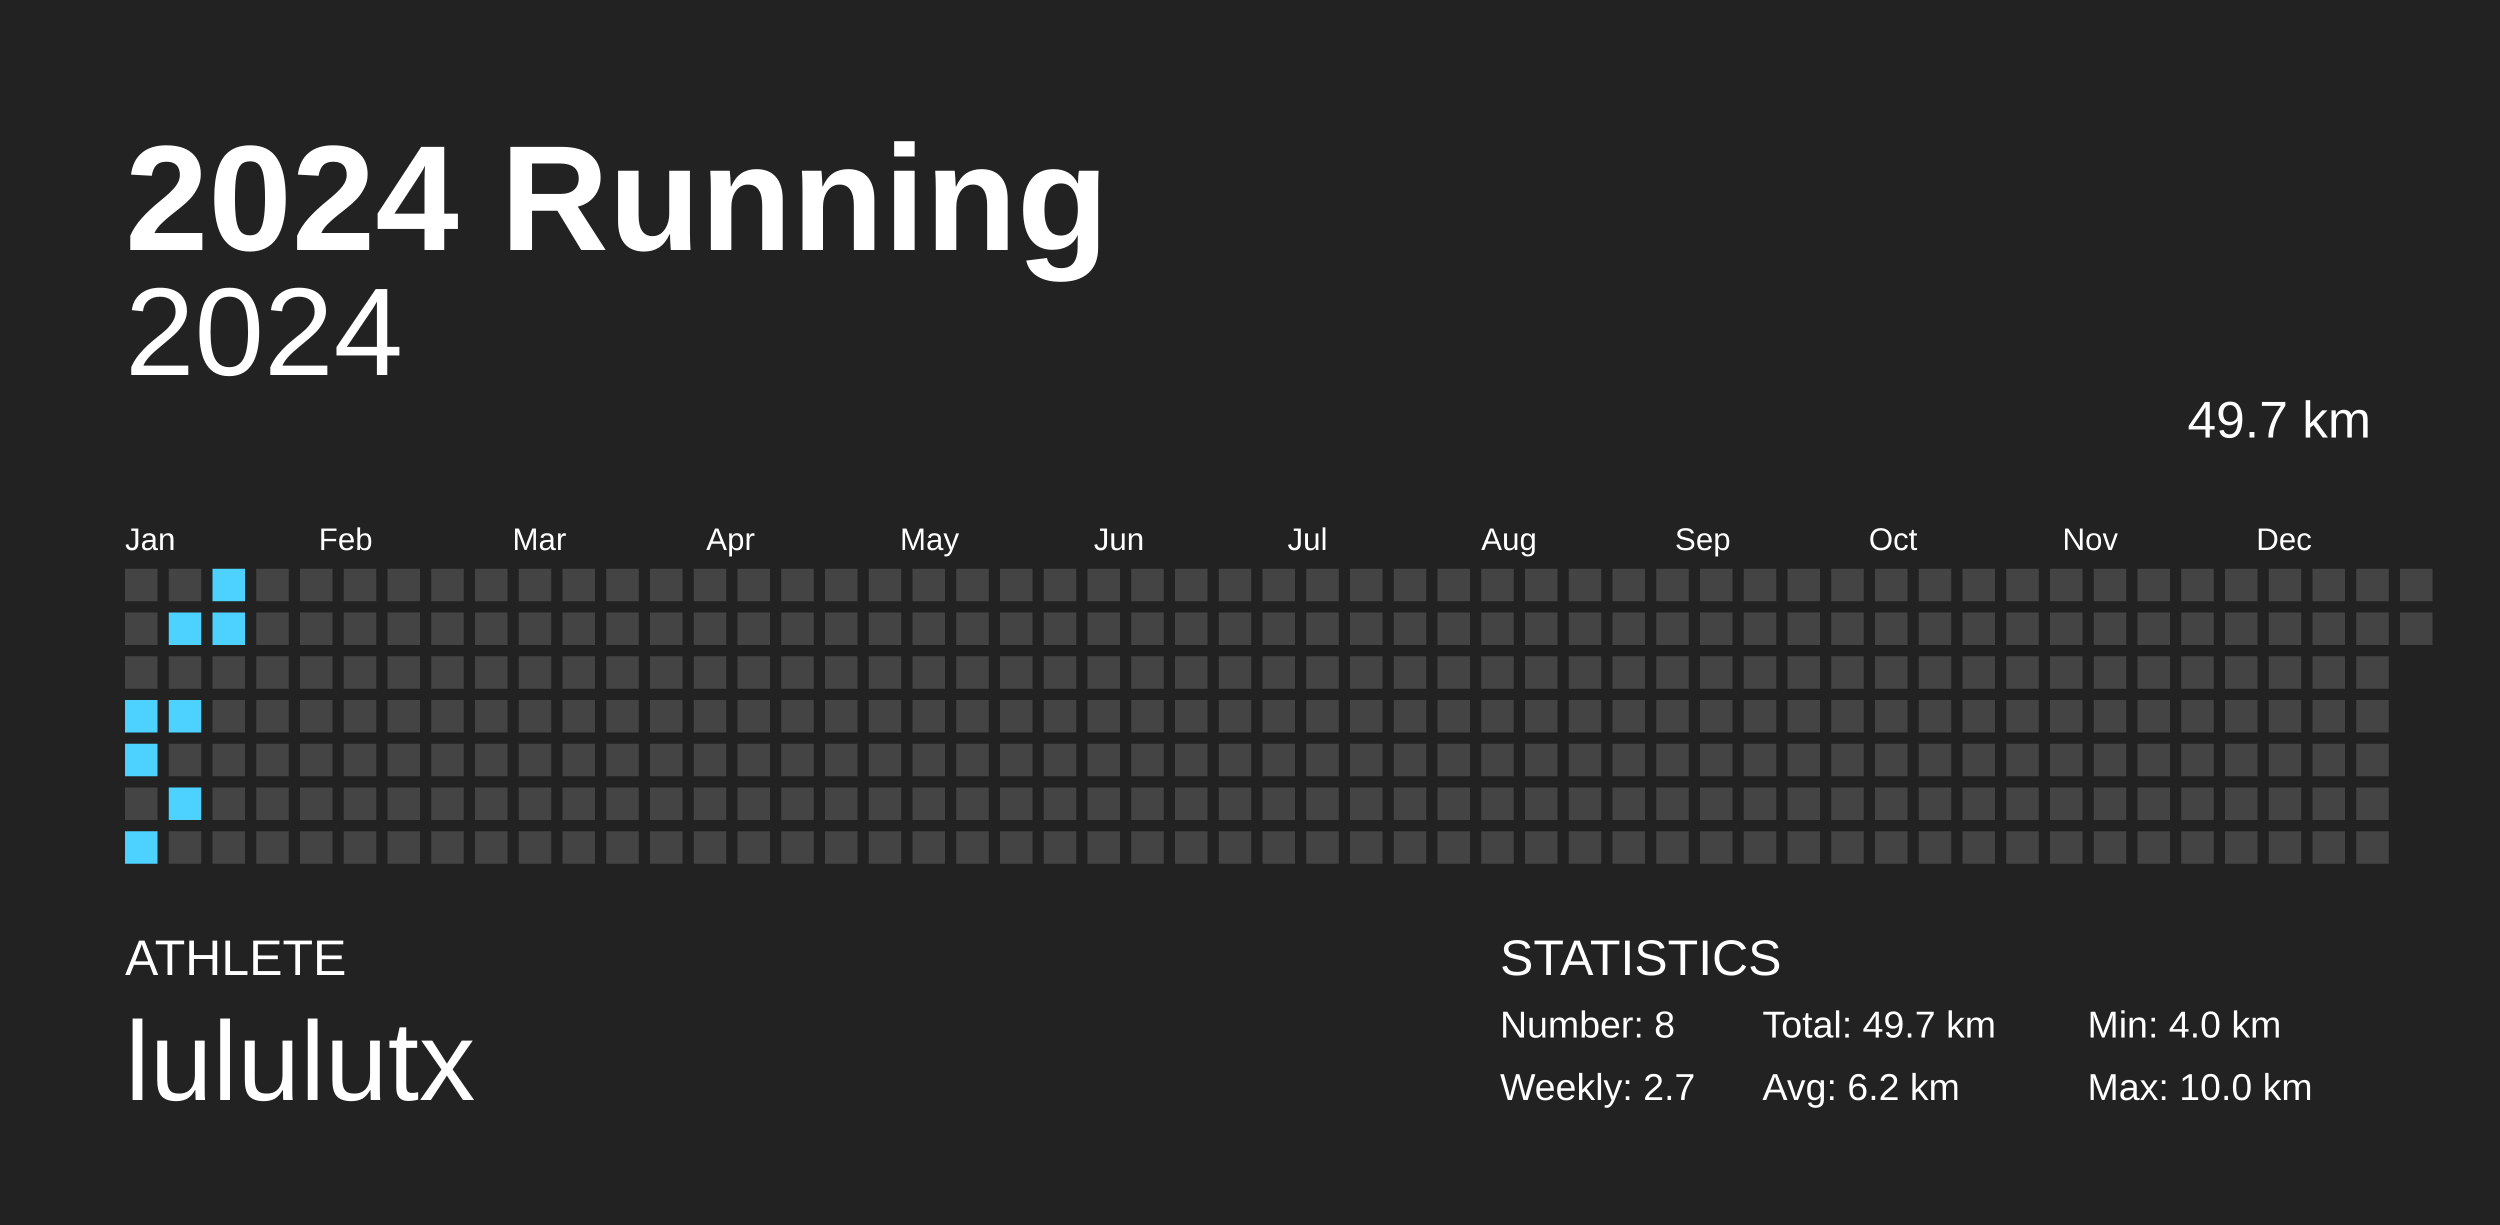
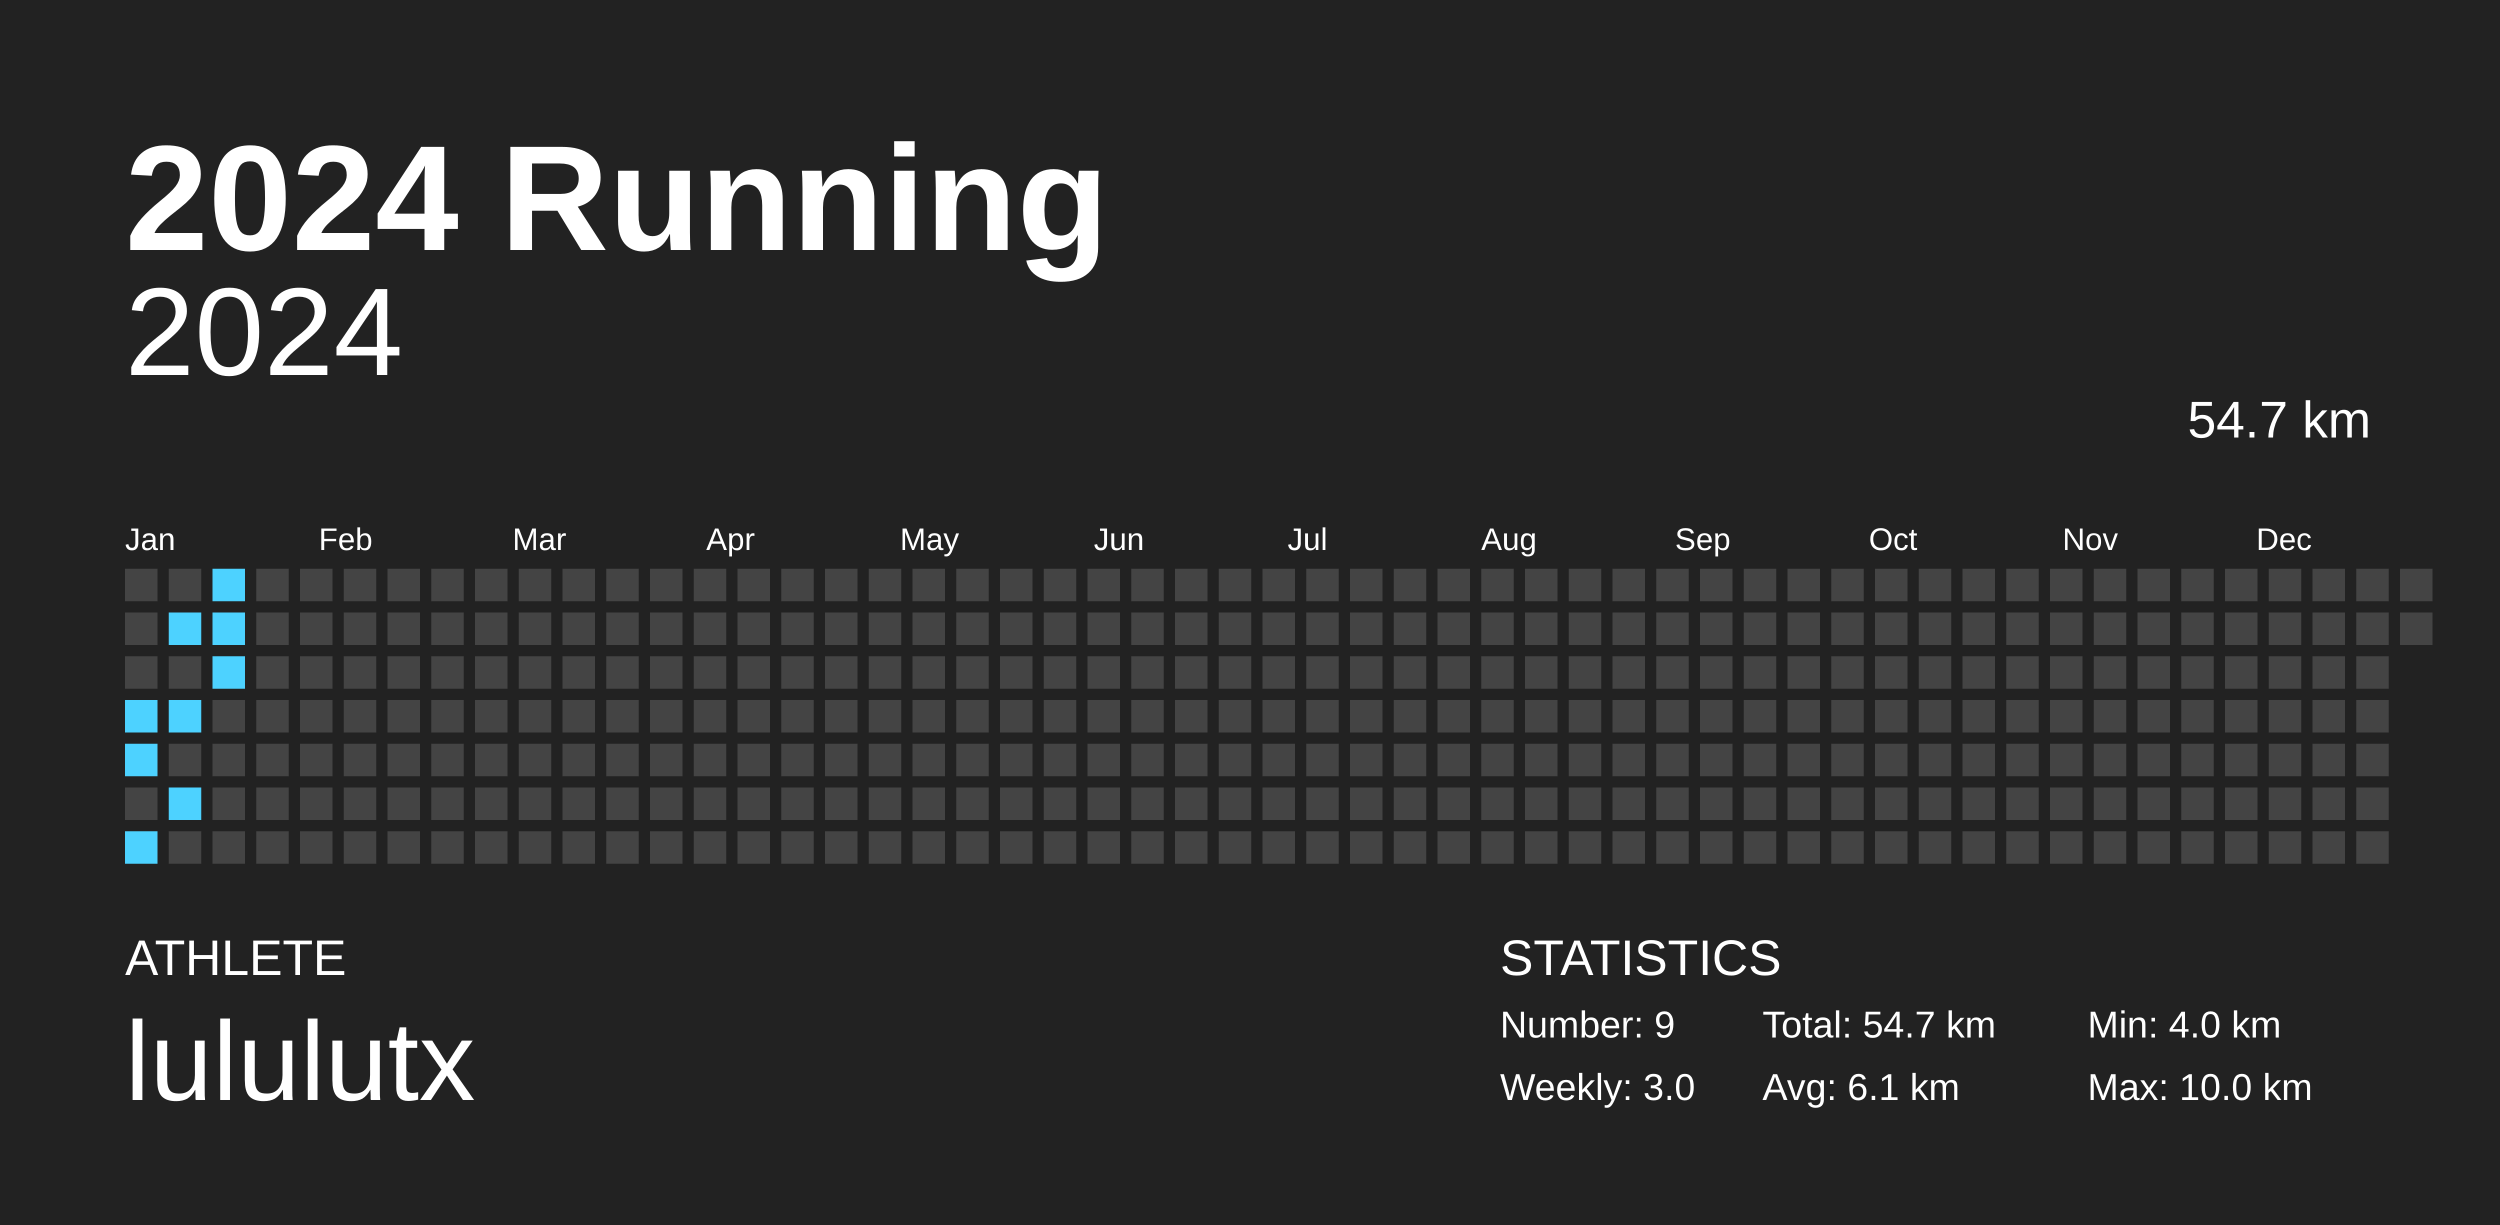
<svg xmlns="http://www.w3.org/2000/svg" baseProfile="full" height="98mm" version="1.1" viewBox="0,0,200,98" width="200mm">
  <defs />
  <rect fill="#222222" height="98" width="200" x="0" y="0" />
  <text fill="#FFFFFF" style="font-size:12px; font-family:Arial; font-weight:bold;" x="10" y="20">2024 Running</text>
  <text fill="#FFFFFF" style="font-size:4px; font-family:Arial" x="10" y="78">ATHLETE</text>
  <text fill="#FFFFFF" style="font-size:9px; font-family:Arial" x="10" y="88">lululutx</text>
  <text fill="#FFFFFF" style="font-size:4px; font-family:Arial" x="120" y="78">STATISTICS</text>
-   <text fill="#FFFFFF" style="font-size:3px; font-family:Arial" x="120" y="83">Number: 8</text>
-   <text fill="#FFFFFF" style="font-size:3px; font-family:Arial" x="120" y="88">Weekly: 2.7</text>
-   <text fill="#FFFFFF" style="font-size:3px; font-family:Arial" x="141" y="83">Total: 49.7 km</text>
-   <text fill="#FFFFFF" style="font-size:3px; font-family:Arial" x="141" y="88">Avg: 6.2 km</text>
+   <text fill="#FFFFFF" style="font-size:3px; font-family:Arial" x="120" y="83">Number: 9</text>
+   <text fill="#FFFFFF" style="font-size:3px; font-family:Arial" x="120" y="88">Weekly: 3.0</text>
+   <text fill="#FFFFFF" style="font-size:3px; font-family:Arial" x="141" y="83">Total: 54.7 km</text>
+   <text fill="#FFFFFF" style="font-size:3px; font-family:Arial" x="141" y="88">Avg: 6.1 km</text>
  <text fill="#FFFFFF" style="font-size:3px; font-family:Arial" x="167" y="83">Min: 4.0 km</text>
  <text fill="#FFFFFF" style="font-size:3px; font-family:Arial" x="167" y="88">Max: 10.0 km</text>
  <text alignment-baseline="hanging" fill="#FFFFFF" style="font-size:10.0px; font-family:Arial;" x="10" y="30">2024</text>
-   <text alignment-baseline="hanging" fill="#FFFFFF" style="font-size:4.125px; font-family:Arial;" x="175" y="35">49.7 km</text>
+   <text alignment-baseline="hanging" fill="#FFFFFF" style="font-size:4.125px; font-family:Arial;" x="175" y="35">54.7 km</text>
  <text fill="#FFFFFF" style="font-size:2.5px; font-family:Arial" x="10.0" y="44">Jan</text>
  <text fill="#FFFFFF" style="font-size:2.5px; font-family:Arial" x="25.5" y="44">Feb</text>
  <text fill="#FFFFFF" style="font-size:2.5px; font-family:Arial" x="41.0" y="44">Mar</text>
  <text fill="#FFFFFF" style="font-size:2.5px; font-family:Arial" x="56.5" y="44">Apr</text>
  <text fill="#FFFFFF" style="font-size:2.5px; font-family:Arial" x="72.0" y="44">May</text>
  <text fill="#FFFFFF" style="font-size:2.5px; font-family:Arial" x="87.5" y="44">Jun</text>
  <text fill="#FFFFFF" style="font-size:2.5px; font-family:Arial" x="103.0" y="44">Jul</text>
  <text fill="#FFFFFF" style="font-size:2.5px; font-family:Arial" x="118.5" y="44">Aug</text>
  <text fill="#FFFFFF" style="font-size:2.5px; font-family:Arial" x="134.0" y="44">Sep</text>
  <text fill="#FFFFFF" style="font-size:2.5px; font-family:Arial" x="149.5" y="44">Oct</text>
  <text fill="#FFFFFF" style="font-size:2.5px; font-family:Arial" x="165.0" y="44">Nov</text>
  <text fill="#FFFFFF" style="font-size:2.5px; font-family:Arial" x="180.5" y="44">Dec</text>
  <rect fill="#444444" height="2.6" width="2.6" x="10.0" y="45.5" />
  <rect fill="#444444" height="2.6" width="2.6" x="10.0" y="49.0" />
  <rect fill="#444444" height="2.6" width="2.6" x="10.0" y="52.5" />
  <rect fill="#4dd2ff" height="2.6" width="2.6" x="10.0" y="56.0" />
  <rect fill="#4dd2ff" height="2.6" width="2.6" x="10.0" y="59.5" />
  <rect fill="#444444" height="2.6" width="2.6" x="10.0" y="63.0" />
  <rect fill="#4dd2ff" height="2.6" width="2.6" x="10.0" y="66.5" />
  <rect fill="#444444" height="2.6" width="2.6" x="13.5" y="45.5" />
  <rect fill="#4dd2ff" height="2.6" width="2.6" x="13.5" y="49.0" />
  <rect fill="#444444" height="2.6" width="2.6" x="13.5" y="52.5" />
  <rect fill="#4dd2ff" height="2.6" width="2.6" x="13.5" y="56.0" />
  <rect fill="#444444" height="2.6" width="2.6" x="13.5" y="59.5" />
  <rect fill="#4dd2ff" height="2.6" width="2.6" x="13.5" y="63.0" />
  <rect fill="#444444" height="2.6" width="2.6" x="13.5" y="66.5" />
  <rect fill="#4dd2ff" height="2.6" width="2.6" x="17.0" y="45.5" />
  <rect fill="#4dd2ff" height="2.6" width="2.6" x="17.0" y="49.0" />
-   <rect fill="#444444" height="2.6" width="2.6" x="17.0" y="52.5" />
+   <rect fill="#4dd2ff" height="2.6" width="2.6" x="17.0" y="52.5" />
  <rect fill="#444444" height="2.6" width="2.6" x="17.0" y="56.0" />
  <rect fill="#444444" height="2.6" width="2.6" x="17.0" y="59.5" />
  <rect fill="#444444" height="2.6" width="2.6" x="17.0" y="63.0" />
  <rect fill="#444444" height="2.6" width="2.6" x="17.0" y="66.5" />
  <rect fill="#444444" height="2.6" width="2.6" x="20.5" y="45.5" />
  <rect fill="#444444" height="2.6" width="2.6" x="20.5" y="49.0" />
  <rect fill="#444444" height="2.6" width="2.6" x="20.5" y="52.5" />
  <rect fill="#444444" height="2.6" width="2.6" x="20.5" y="56.0" />
  <rect fill="#444444" height="2.6" width="2.6" x="20.5" y="59.5" />
  <rect fill="#444444" height="2.6" width="2.6" x="20.5" y="63.0" />
  <rect fill="#444444" height="2.6" width="2.6" x="20.5" y="66.5" />
  <rect fill="#444444" height="2.6" width="2.6" x="24.0" y="45.5" />
  <rect fill="#444444" height="2.6" width="2.6" x="24.0" y="49.0" />
  <rect fill="#444444" height="2.6" width="2.6" x="24.0" y="52.5" />
  <rect fill="#444444" height="2.6" width="2.6" x="24.0" y="56.0" />
  <rect fill="#444444" height="2.6" width="2.6" x="24.0" y="59.5" />
  <rect fill="#444444" height="2.6" width="2.6" x="24.0" y="63.0" />
  <rect fill="#444444" height="2.6" width="2.6" x="24.0" y="66.5" />
  <rect fill="#444444" height="2.6" width="2.6" x="27.5" y="45.5" />
  <rect fill="#444444" height="2.6" width="2.6" x="27.5" y="49.0" />
  <rect fill="#444444" height="2.6" width="2.6" x="27.5" y="52.5" />
  <rect fill="#444444" height="2.6" width="2.6" x="27.5" y="56.0" />
  <rect fill="#444444" height="2.6" width="2.6" x="27.5" y="59.5" />
  <rect fill="#444444" height="2.6" width="2.6" x="27.5" y="63.0" />
  <rect fill="#444444" height="2.6" width="2.6" x="27.5" y="66.5" />
  <rect fill="#444444" height="2.6" width="2.6" x="31.0" y="45.5" />
  <rect fill="#444444" height="2.6" width="2.6" x="31.0" y="49.0" />
  <rect fill="#444444" height="2.6" width="2.6" x="31.0" y="52.5" />
  <rect fill="#444444" height="2.6" width="2.6" x="31.0" y="56.0" />
  <rect fill="#444444" height="2.6" width="2.6" x="31.0" y="59.5" />
  <rect fill="#444444" height="2.6" width="2.6" x="31.0" y="63.0" />
  <rect fill="#444444" height="2.6" width="2.6" x="31.0" y="66.5" />
  <rect fill="#444444" height="2.6" width="2.6" x="34.5" y="45.5" />
  <rect fill="#444444" height="2.6" width="2.6" x="34.5" y="49.0" />
  <rect fill="#444444" height="2.6" width="2.6" x="34.5" y="52.5" />
  <rect fill="#444444" height="2.6" width="2.6" x="34.5" y="56.0" />
  <rect fill="#444444" height="2.6" width="2.6" x="34.5" y="59.5" />
  <rect fill="#444444" height="2.6" width="2.6" x="34.5" y="63.0" />
  <rect fill="#444444" height="2.6" width="2.6" x="34.5" y="66.5" />
  <rect fill="#444444" height="2.6" width="2.6" x="38.0" y="45.5" />
  <rect fill="#444444" height="2.6" width="2.6" x="38.0" y="49.0" />
  <rect fill="#444444" height="2.6" width="2.6" x="38.0" y="52.5" />
  <rect fill="#444444" height="2.6" width="2.6" x="38.0" y="56.0" />
  <rect fill="#444444" height="2.6" width="2.6" x="38.0" y="59.5" />
  <rect fill="#444444" height="2.6" width="2.6" x="38.0" y="63.0" />
  <rect fill="#444444" height="2.6" width="2.6" x="38.0" y="66.5" />
  <rect fill="#444444" height="2.6" width="2.6" x="41.5" y="45.5" />
  <rect fill="#444444" height="2.6" width="2.6" x="41.5" y="49.0" />
  <rect fill="#444444" height="2.6" width="2.6" x="41.5" y="52.5" />
  <rect fill="#444444" height="2.6" width="2.6" x="41.5" y="56.0" />
  <rect fill="#444444" height="2.6" width="2.6" x="41.5" y="59.5" />
  <rect fill="#444444" height="2.6" width="2.6" x="41.5" y="63.0" />
  <rect fill="#444444" height="2.6" width="2.6" x="41.5" y="66.5" />
  <rect fill="#444444" height="2.6" width="2.6" x="45.0" y="45.5" />
  <rect fill="#444444" height="2.6" width="2.6" x="45.0" y="49.0" />
  <rect fill="#444444" height="2.6" width="2.6" x="45.0" y="52.5" />
  <rect fill="#444444" height="2.6" width="2.6" x="45.0" y="56.0" />
  <rect fill="#444444" height="2.6" width="2.6" x="45.0" y="59.5" />
  <rect fill="#444444" height="2.6" width="2.6" x="45.0" y="63.0" />
  <rect fill="#444444" height="2.6" width="2.6" x="45.0" y="66.5" />
  <rect fill="#444444" height="2.6" width="2.6" x="48.5" y="45.5" />
  <rect fill="#444444" height="2.6" width="2.6" x="48.5" y="49.0" />
  <rect fill="#444444" height="2.6" width="2.6" x="48.5" y="52.5" />
  <rect fill="#444444" height="2.6" width="2.6" x="48.5" y="56.0" />
  <rect fill="#444444" height="2.6" width="2.6" x="48.5" y="59.5" />
  <rect fill="#444444" height="2.6" width="2.6" x="48.5" y="63.0" />
  <rect fill="#444444" height="2.6" width="2.6" x="48.5" y="66.5" />
  <rect fill="#444444" height="2.6" width="2.6" x="52.0" y="45.5" />
  <rect fill="#444444" height="2.6" width="2.6" x="52.0" y="49.0" />
  <rect fill="#444444" height="2.6" width="2.6" x="52.0" y="52.5" />
  <rect fill="#444444" height="2.6" width="2.6" x="52.0" y="56.0" />
  <rect fill="#444444" height="2.6" width="2.6" x="52.0" y="59.5" />
  <rect fill="#444444" height="2.6" width="2.6" x="52.0" y="63.0" />
  <rect fill="#444444" height="2.6" width="2.6" x="52.0" y="66.5" />
  <rect fill="#444444" height="2.6" width="2.6" x="55.5" y="45.5" />
  <rect fill="#444444" height="2.6" width="2.6" x="55.5" y="49.0" />
  <rect fill="#444444" height="2.6" width="2.6" x="55.5" y="52.5" />
  <rect fill="#444444" height="2.6" width="2.6" x="55.5" y="56.0" />
  <rect fill="#444444" height="2.6" width="2.6" x="55.5" y="59.5" />
  <rect fill="#444444" height="2.6" width="2.6" x="55.5" y="63.0" />
  <rect fill="#444444" height="2.6" width="2.6" x="55.5" y="66.5" />
  <rect fill="#444444" height="2.6" width="2.6" x="59.0" y="45.5" />
  <rect fill="#444444" height="2.6" width="2.6" x="59.0" y="49.0" />
  <rect fill="#444444" height="2.6" width="2.6" x="59.0" y="52.5" />
  <rect fill="#444444" height="2.6" width="2.6" x="59.0" y="56.0" />
  <rect fill="#444444" height="2.6" width="2.6" x="59.0" y="59.5" />
  <rect fill="#444444" height="2.6" width="2.6" x="59.0" y="63.0" />
  <rect fill="#444444" height="2.6" width="2.6" x="59.0" y="66.5" />
  <rect fill="#444444" height="2.6" width="2.6" x="62.5" y="45.5" />
  <rect fill="#444444" height="2.6" width="2.6" x="62.5" y="49.0" />
  <rect fill="#444444" height="2.6" width="2.6" x="62.5" y="52.5" />
  <rect fill="#444444" height="2.6" width="2.6" x="62.5" y="56.0" />
  <rect fill="#444444" height="2.6" width="2.6" x="62.5" y="59.5" />
  <rect fill="#444444" height="2.6" width="2.6" x="62.5" y="63.0" />
  <rect fill="#444444" height="2.6" width="2.6" x="62.5" y="66.5" />
  <rect fill="#444444" height="2.6" width="2.6" x="66.0" y="45.5" />
  <rect fill="#444444" height="2.6" width="2.6" x="66.0" y="49.0" />
  <rect fill="#444444" height="2.6" width="2.6" x="66.0" y="52.5" />
  <rect fill="#444444" height="2.6" width="2.6" x="66.0" y="56.0" />
  <rect fill="#444444" height="2.6" width="2.6" x="66.0" y="59.5" />
  <rect fill="#444444" height="2.6" width="2.6" x="66.0" y="63.0" />
  <rect fill="#444444" height="2.6" width="2.6" x="66.0" y="66.5" />
  <rect fill="#444444" height="2.6" width="2.6" x="69.5" y="45.5" />
  <rect fill="#444444" height="2.6" width="2.6" x="69.5" y="49.0" />
  <rect fill="#444444" height="2.6" width="2.6" x="69.5" y="52.5" />
  <rect fill="#444444" height="2.6" width="2.6" x="69.5" y="56.0" />
  <rect fill="#444444" height="2.6" width="2.6" x="69.5" y="59.5" />
  <rect fill="#444444" height="2.6" width="2.6" x="69.5" y="63.0" />
  <rect fill="#444444" height="2.6" width="2.6" x="69.5" y="66.5" />
  <rect fill="#444444" height="2.6" width="2.6" x="73.0" y="45.5" />
  <rect fill="#444444" height="2.6" width="2.6" x="73.0" y="49.0" />
  <rect fill="#444444" height="2.6" width="2.6" x="73.0" y="52.5" />
  <rect fill="#444444" height="2.6" width="2.6" x="73.0" y="56.0" />
  <rect fill="#444444" height="2.6" width="2.6" x="73.0" y="59.5" />
  <rect fill="#444444" height="2.6" width="2.6" x="73.0" y="63.0" />
  <rect fill="#444444" height="2.6" width="2.6" x="73.0" y="66.5" />
  <rect fill="#444444" height="2.6" width="2.6" x="76.5" y="45.5" />
  <rect fill="#444444" height="2.6" width="2.6" x="76.5" y="49.0" />
  <rect fill="#444444" height="2.6" width="2.6" x="76.5" y="52.5" />
  <rect fill="#444444" height="2.6" width="2.6" x="76.5" y="56.0" />
  <rect fill="#444444" height="2.6" width="2.6" x="76.5" y="59.5" />
  <rect fill="#444444" height="2.6" width="2.6" x="76.5" y="63.0" />
  <rect fill="#444444" height="2.6" width="2.6" x="76.5" y="66.5" />
  <rect fill="#444444" height="2.6" width="2.6" x="80.0" y="45.5" />
  <rect fill="#444444" height="2.6" width="2.6" x="80.0" y="49.0" />
  <rect fill="#444444" height="2.6" width="2.6" x="80.0" y="52.5" />
  <rect fill="#444444" height="2.6" width="2.6" x="80.0" y="56.0" />
  <rect fill="#444444" height="2.6" width="2.6" x="80.0" y="59.5" />
  <rect fill="#444444" height="2.6" width="2.6" x="80.0" y="63.0" />
  <rect fill="#444444" height="2.6" width="2.6" x="80.0" y="66.5" />
  <rect fill="#444444" height="2.6" width="2.6" x="83.5" y="45.5" />
  <rect fill="#444444" height="2.6" width="2.6" x="83.5" y="49.0" />
  <rect fill="#444444" height="2.6" width="2.6" x="83.5" y="52.5" />
  <rect fill="#444444" height="2.6" width="2.6" x="83.5" y="56.0" />
  <rect fill="#444444" height="2.6" width="2.6" x="83.5" y="59.5" />
  <rect fill="#444444" height="2.6" width="2.6" x="83.5" y="63.0" />
  <rect fill="#444444" height="2.6" width="2.6" x="83.5" y="66.5" />
  <rect fill="#444444" height="2.6" width="2.6" x="87.0" y="45.5" />
  <rect fill="#444444" height="2.6" width="2.6" x="87.0" y="49.0" />
  <rect fill="#444444" height="2.6" width="2.6" x="87.0" y="52.5" />
  <rect fill="#444444" height="2.6" width="2.6" x="87.0" y="56.0" />
  <rect fill="#444444" height="2.6" width="2.6" x="87.0" y="59.5" />
  <rect fill="#444444" height="2.6" width="2.6" x="87.0" y="63.0" />
  <rect fill="#444444" height="2.6" width="2.6" x="87.0" y="66.5" />
  <rect fill="#444444" height="2.6" width="2.6" x="90.5" y="45.5" />
  <rect fill="#444444" height="2.6" width="2.6" x="90.5" y="49.0" />
  <rect fill="#444444" height="2.6" width="2.6" x="90.5" y="52.5" />
  <rect fill="#444444" height="2.6" width="2.6" x="90.5" y="56.0" />
  <rect fill="#444444" height="2.6" width="2.6" x="90.5" y="59.5" />
  <rect fill="#444444" height="2.6" width="2.6" x="90.5" y="63.0" />
  <rect fill="#444444" height="2.6" width="2.6" x="90.5" y="66.5" />
  <rect fill="#444444" height="2.6" width="2.6" x="94.0" y="45.5" />
  <rect fill="#444444" height="2.6" width="2.6" x="94.0" y="49.0" />
  <rect fill="#444444" height="2.6" width="2.6" x="94.0" y="52.5" />
  <rect fill="#444444" height="2.6" width="2.6" x="94.0" y="56.0" />
  <rect fill="#444444" height="2.6" width="2.6" x="94.0" y="59.5" />
  <rect fill="#444444" height="2.6" width="2.6" x="94.0" y="63.0" />
  <rect fill="#444444" height="2.6" width="2.6" x="94.0" y="66.5" />
  <rect fill="#444444" height="2.6" width="2.6" x="97.5" y="45.5" />
  <rect fill="#444444" height="2.6" width="2.6" x="97.5" y="49.0" />
  <rect fill="#444444" height="2.6" width="2.6" x="97.5" y="52.5" />
  <rect fill="#444444" height="2.6" width="2.6" x="97.5" y="56.0" />
  <rect fill="#444444" height="2.6" width="2.6" x="97.5" y="59.5" />
  <rect fill="#444444" height="2.6" width="2.6" x="97.5" y="63.0" />
  <rect fill="#444444" height="2.6" width="2.6" x="97.5" y="66.5" />
  <rect fill="#444444" height="2.6" width="2.6" x="101.0" y="45.5" />
  <rect fill="#444444" height="2.6" width="2.6" x="101.0" y="49.0" />
  <rect fill="#444444" height="2.6" width="2.6" x="101.0" y="52.5" />
  <rect fill="#444444" height="2.6" width="2.6" x="101.0" y="56.0" />
  <rect fill="#444444" height="2.6" width="2.6" x="101.0" y="59.5" />
  <rect fill="#444444" height="2.6" width="2.6" x="101.0" y="63.0" />
  <rect fill="#444444" height="2.6" width="2.6" x="101.0" y="66.5" />
  <rect fill="#444444" height="2.6" width="2.6" x="104.5" y="45.5" />
  <rect fill="#444444" height="2.6" width="2.6" x="104.5" y="49.0" />
  <rect fill="#444444" height="2.6" width="2.6" x="104.5" y="52.5" />
  <rect fill="#444444" height="2.6" width="2.6" x="104.5" y="56.0" />
  <rect fill="#444444" height="2.6" width="2.6" x="104.5" y="59.5" />
  <rect fill="#444444" height="2.6" width="2.6" x="104.5" y="63.0" />
  <rect fill="#444444" height="2.6" width="2.6" x="104.5" y="66.5" />
  <rect fill="#444444" height="2.6" width="2.6" x="108.0" y="45.5" />
  <rect fill="#444444" height="2.6" width="2.6" x="108.0" y="49.0" />
  <rect fill="#444444" height="2.6" width="2.6" x="108.0" y="52.5" />
  <rect fill="#444444" height="2.6" width="2.6" x="108.0" y="56.0" />
  <rect fill="#444444" height="2.6" width="2.6" x="108.0" y="59.5" />
  <rect fill="#444444" height="2.6" width="2.6" x="108.0" y="63.0" />
  <rect fill="#444444" height="2.6" width="2.6" x="108.0" y="66.5" />
  <rect fill="#444444" height="2.6" width="2.6" x="111.5" y="45.5" />
  <rect fill="#444444" height="2.6" width="2.6" x="111.5" y="49.0" />
  <rect fill="#444444" height="2.6" width="2.6" x="111.5" y="52.5" />
  <rect fill="#444444" height="2.6" width="2.6" x="111.5" y="56.0" />
  <rect fill="#444444" height="2.6" width="2.6" x="111.5" y="59.5" />
  <rect fill="#444444" height="2.6" width="2.6" x="111.5" y="63.0" />
  <rect fill="#444444" height="2.6" width="2.6" x="111.5" y="66.5" />
  <rect fill="#444444" height="2.6" width="2.6" x="115.0" y="45.5" />
  <rect fill="#444444" height="2.6" width="2.6" x="115.0" y="49.0" />
  <rect fill="#444444" height="2.6" width="2.6" x="115.0" y="52.5" />
  <rect fill="#444444" height="2.6" width="2.6" x="115.0" y="56.0" />
  <rect fill="#444444" height="2.6" width="2.6" x="115.0" y="59.5" />
  <rect fill="#444444" height="2.6" width="2.6" x="115.0" y="63.0" />
  <rect fill="#444444" height="2.6" width="2.6" x="115.0" y="66.5" />
  <rect fill="#444444" height="2.6" width="2.6" x="118.5" y="45.5" />
  <rect fill="#444444" height="2.6" width="2.6" x="118.5" y="49.0" />
  <rect fill="#444444" height="2.6" width="2.6" x="118.5" y="52.5" />
  <rect fill="#444444" height="2.6" width="2.6" x="118.5" y="56.0" />
  <rect fill="#444444" height="2.6" width="2.6" x="118.5" y="59.5" />
  <rect fill="#444444" height="2.6" width="2.6" x="118.5" y="63.0" />
  <rect fill="#444444" height="2.6" width="2.6" x="118.5" y="66.5" />
  <rect fill="#444444" height="2.6" width="2.6" x="122.0" y="45.5" />
  <rect fill="#444444" height="2.6" width="2.6" x="122.0" y="49.0" />
  <rect fill="#444444" height="2.6" width="2.6" x="122.0" y="52.5" />
  <rect fill="#444444" height="2.6" width="2.6" x="122.0" y="56.0" />
  <rect fill="#444444" height="2.6" width="2.6" x="122.0" y="59.5" />
  <rect fill="#444444" height="2.6" width="2.6" x="122.0" y="63.0" />
  <rect fill="#444444" height="2.6" width="2.6" x="122.0" y="66.5" />
  <rect fill="#444444" height="2.6" width="2.6" x="125.5" y="45.5" />
  <rect fill="#444444" height="2.6" width="2.6" x="125.5" y="49.0" />
  <rect fill="#444444" height="2.6" width="2.6" x="125.5" y="52.5" />
  <rect fill="#444444" height="2.6" width="2.6" x="125.5" y="56.0" />
  <rect fill="#444444" height="2.6" width="2.6" x="125.5" y="59.5" />
  <rect fill="#444444" height="2.6" width="2.6" x="125.5" y="63.0" />
  <rect fill="#444444" height="2.6" width="2.6" x="125.5" y="66.5" />
  <rect fill="#444444" height="2.6" width="2.6" x="129.0" y="45.5" />
  <rect fill="#444444" height="2.6" width="2.6" x="129.0" y="49.0" />
  <rect fill="#444444" height="2.6" width="2.6" x="129.0" y="52.5" />
  <rect fill="#444444" height="2.6" width="2.6" x="129.0" y="56.0" />
  <rect fill="#444444" height="2.6" width="2.6" x="129.0" y="59.5" />
  <rect fill="#444444" height="2.6" width="2.6" x="129.0" y="63.0" />
  <rect fill="#444444" height="2.6" width="2.6" x="129.0" y="66.5" />
  <rect fill="#444444" height="2.6" width="2.6" x="132.5" y="45.5" />
  <rect fill="#444444" height="2.6" width="2.6" x="132.5" y="49.0" />
  <rect fill="#444444" height="2.6" width="2.6" x="132.5" y="52.5" />
  <rect fill="#444444" height="2.6" width="2.6" x="132.5" y="56.0" />
  <rect fill="#444444" height="2.6" width="2.6" x="132.5" y="59.5" />
  <rect fill="#444444" height="2.6" width="2.6" x="132.5" y="63.0" />
  <rect fill="#444444" height="2.6" width="2.6" x="132.5" y="66.5" />
  <rect fill="#444444" height="2.6" width="2.6" x="136.0" y="45.5" />
  <rect fill="#444444" height="2.6" width="2.6" x="136.0" y="49.0" />
  <rect fill="#444444" height="2.6" width="2.6" x="136.0" y="52.5" />
  <rect fill="#444444" height="2.6" width="2.6" x="136.0" y="56.0" />
  <rect fill="#444444" height="2.6" width="2.6" x="136.0" y="59.5" />
  <rect fill="#444444" height="2.6" width="2.6" x="136.0" y="63.0" />
  <rect fill="#444444" height="2.6" width="2.6" x="136.0" y="66.5" />
  <rect fill="#444444" height="2.6" width="2.6" x="139.5" y="45.5" />
  <rect fill="#444444" height="2.6" width="2.6" x="139.5" y="49.0" />
  <rect fill="#444444" height="2.6" width="2.6" x="139.5" y="52.5" />
  <rect fill="#444444" height="2.6" width="2.6" x="139.5" y="56.0" />
  <rect fill="#444444" height="2.6" width="2.6" x="139.5" y="59.5" />
  <rect fill="#444444" height="2.6" width="2.6" x="139.5" y="63.0" />
  <rect fill="#444444" height="2.6" width="2.6" x="139.5" y="66.5" />
  <rect fill="#444444" height="2.6" width="2.6" x="143.0" y="45.5" />
  <rect fill="#444444" height="2.6" width="2.6" x="143.0" y="49.0" />
  <rect fill="#444444" height="2.6" width="2.6" x="143.0" y="52.5" />
  <rect fill="#444444" height="2.6" width="2.6" x="143.0" y="56.0" />
  <rect fill="#444444" height="2.6" width="2.6" x="143.0" y="59.5" />
  <rect fill="#444444" height="2.6" width="2.6" x="143.0" y="63.0" />
  <rect fill="#444444" height="2.6" width="2.6" x="143.0" y="66.5" />
  <rect fill="#444444" height="2.6" width="2.6" x="146.5" y="45.5" />
  <rect fill="#444444" height="2.6" width="2.6" x="146.5" y="49.0" />
  <rect fill="#444444" height="2.6" width="2.6" x="146.5" y="52.5" />
  <rect fill="#444444" height="2.6" width="2.6" x="146.5" y="56.0" />
  <rect fill="#444444" height="2.6" width="2.6" x="146.5" y="59.5" />
  <rect fill="#444444" height="2.6" width="2.6" x="146.5" y="63.0" />
  <rect fill="#444444" height="2.6" width="2.6" x="146.5" y="66.5" />
  <rect fill="#444444" height="2.6" width="2.6" x="150.0" y="45.5" />
  <rect fill="#444444" height="2.6" width="2.6" x="150.0" y="49.0" />
  <rect fill="#444444" height="2.6" width="2.6" x="150.0" y="52.5" />
  <rect fill="#444444" height="2.6" width="2.6" x="150.0" y="56.0" />
  <rect fill="#444444" height="2.6" width="2.6" x="150.0" y="59.5" />
  <rect fill="#444444" height="2.6" width="2.6" x="150.0" y="63.0" />
  <rect fill="#444444" height="2.6" width="2.6" x="150.0" y="66.5" />
  <rect fill="#444444" height="2.6" width="2.6" x="153.5" y="45.5" />
  <rect fill="#444444" height="2.6" width="2.6" x="153.5" y="49.0" />
  <rect fill="#444444" height="2.6" width="2.6" x="153.5" y="52.5" />
  <rect fill="#444444" height="2.6" width="2.6" x="153.5" y="56.0" />
  <rect fill="#444444" height="2.6" width="2.6" x="153.5" y="59.5" />
  <rect fill="#444444" height="2.6" width="2.6" x="153.5" y="63.0" />
  <rect fill="#444444" height="2.6" width="2.6" x="153.5" y="66.5" />
  <rect fill="#444444" height="2.6" width="2.6" x="157.0" y="45.5" />
  <rect fill="#444444" height="2.6" width="2.6" x="157.0" y="49.0" />
  <rect fill="#444444" height="2.6" width="2.6" x="157.0" y="52.5" />
  <rect fill="#444444" height="2.6" width="2.6" x="157.0" y="56.0" />
  <rect fill="#444444" height="2.6" width="2.6" x="157.0" y="59.5" />
  <rect fill="#444444" height="2.6" width="2.6" x="157.0" y="63.0" />
  <rect fill="#444444" height="2.6" width="2.6" x="157.0" y="66.5" />
  <rect fill="#444444" height="2.6" width="2.6" x="160.5" y="45.5" />
  <rect fill="#444444" height="2.6" width="2.6" x="160.5" y="49.0" />
  <rect fill="#444444" height="2.6" width="2.6" x="160.5" y="52.5" />
  <rect fill="#444444" height="2.6" width="2.6" x="160.5" y="56.0" />
  <rect fill="#444444" height="2.6" width="2.6" x="160.5" y="59.5" />
  <rect fill="#444444" height="2.6" width="2.6" x="160.5" y="63.0" />
  <rect fill="#444444" height="2.6" width="2.6" x="160.5" y="66.5" />
  <rect fill="#444444" height="2.6" width="2.6" x="164.0" y="45.5" />
  <rect fill="#444444" height="2.6" width="2.6" x="164.0" y="49.0" />
  <rect fill="#444444" height="2.6" width="2.6" x="164.0" y="52.5" />
  <rect fill="#444444" height="2.6" width="2.6" x="164.0" y="56.0" />
  <rect fill="#444444" height="2.6" width="2.6" x="164.0" y="59.5" />
  <rect fill="#444444" height="2.6" width="2.6" x="164.0" y="63.0" />
  <rect fill="#444444" height="2.6" width="2.6" x="164.0" y="66.5" />
  <rect fill="#444444" height="2.6" width="2.6" x="167.5" y="45.5" />
  <rect fill="#444444" height="2.6" width="2.6" x="167.5" y="49.0" />
  <rect fill="#444444" height="2.6" width="2.6" x="167.5" y="52.5" />
  <rect fill="#444444" height="2.6" width="2.6" x="167.5" y="56.0" />
  <rect fill="#444444" height="2.6" width="2.6" x="167.5" y="59.5" />
  <rect fill="#444444" height="2.6" width="2.6" x="167.5" y="63.0" />
  <rect fill="#444444" height="2.6" width="2.6" x="167.5" y="66.5" />
  <rect fill="#444444" height="2.6" width="2.6" x="171.0" y="45.5" />
  <rect fill="#444444" height="2.6" width="2.6" x="171.0" y="49.0" />
  <rect fill="#444444" height="2.6" width="2.6" x="171.0" y="52.5" />
  <rect fill="#444444" height="2.6" width="2.6" x="171.0" y="56.0" />
  <rect fill="#444444" height="2.6" width="2.6" x="171.0" y="59.5" />
  <rect fill="#444444" height="2.6" width="2.6" x="171.0" y="63.0" />
  <rect fill="#444444" height="2.6" width="2.6" x="171.0" y="66.5" />
  <rect fill="#444444" height="2.6" width="2.6" x="174.5" y="45.5" />
  <rect fill="#444444" height="2.6" width="2.6" x="174.5" y="49.0" />
  <rect fill="#444444" height="2.6" width="2.6" x="174.5" y="52.5" />
  <rect fill="#444444" height="2.6" width="2.6" x="174.5" y="56.0" />
  <rect fill="#444444" height="2.6" width="2.6" x="174.5" y="59.5" />
  <rect fill="#444444" height="2.6" width="2.6" x="174.5" y="63.0" />
  <rect fill="#444444" height="2.6" width="2.6" x="174.5" y="66.5" />
  <rect fill="#444444" height="2.6" width="2.6" x="178.0" y="45.5" />
  <rect fill="#444444" height="2.6" width="2.6" x="178.0" y="49.0" />
  <rect fill="#444444" height="2.6" width="2.6" x="178.0" y="52.5" />
  <rect fill="#444444" height="2.6" width="2.6" x="178.0" y="56.0" />
  <rect fill="#444444" height="2.6" width="2.6" x="178.0" y="59.5" />
  <rect fill="#444444" height="2.6" width="2.6" x="178.0" y="63.0" />
  <rect fill="#444444" height="2.6" width="2.6" x="178.0" y="66.5" />
  <rect fill="#444444" height="2.6" width="2.6" x="181.5" y="45.5" />
  <rect fill="#444444" height="2.6" width="2.6" x="181.5" y="49.0" />
  <rect fill="#444444" height="2.6" width="2.6" x="181.5" y="52.5" />
  <rect fill="#444444" height="2.6" width="2.6" x="181.5" y="56.0" />
  <rect fill="#444444" height="2.6" width="2.6" x="181.5" y="59.5" />
  <rect fill="#444444" height="2.6" width="2.6" x="181.5" y="63.0" />
  <rect fill="#444444" height="2.6" width="2.6" x="181.5" y="66.5" />
  <rect fill="#444444" height="2.6" width="2.6" x="185.0" y="45.5" />
  <rect fill="#444444" height="2.6" width="2.6" x="185.0" y="49.0" />
  <rect fill="#444444" height="2.6" width="2.6" x="185.0" y="52.5" />
  <rect fill="#444444" height="2.6" width="2.6" x="185.0" y="56.0" />
  <rect fill="#444444" height="2.6" width="2.6" x="185.0" y="59.5" />
  <rect fill="#444444" height="2.6" width="2.6" x="185.0" y="63.0" />
  <rect fill="#444444" height="2.6" width="2.6" x="185.0" y="66.5" />
  <rect fill="#444444" height="2.6" width="2.6" x="188.5" y="45.5" />
  <rect fill="#444444" height="2.6" width="2.6" x="188.5" y="49.0" />
  <rect fill="#444444" height="2.6" width="2.6" x="188.5" y="52.5" />
  <rect fill="#444444" height="2.6" width="2.6" x="188.5" y="56.0" />
  <rect fill="#444444" height="2.6" width="2.6" x="188.5" y="59.5" />
  <rect fill="#444444" height="2.6" width="2.6" x="188.5" y="63.0" />
  <rect fill="#444444" height="2.6" width="2.6" x="188.5" y="66.5" />
  <rect fill="#444444" height="2.6" width="2.6" x="192.0" y="45.5" />
  <rect fill="#444444" height="2.6" width="2.6" x="192.0" y="49.0" />
</svg>
